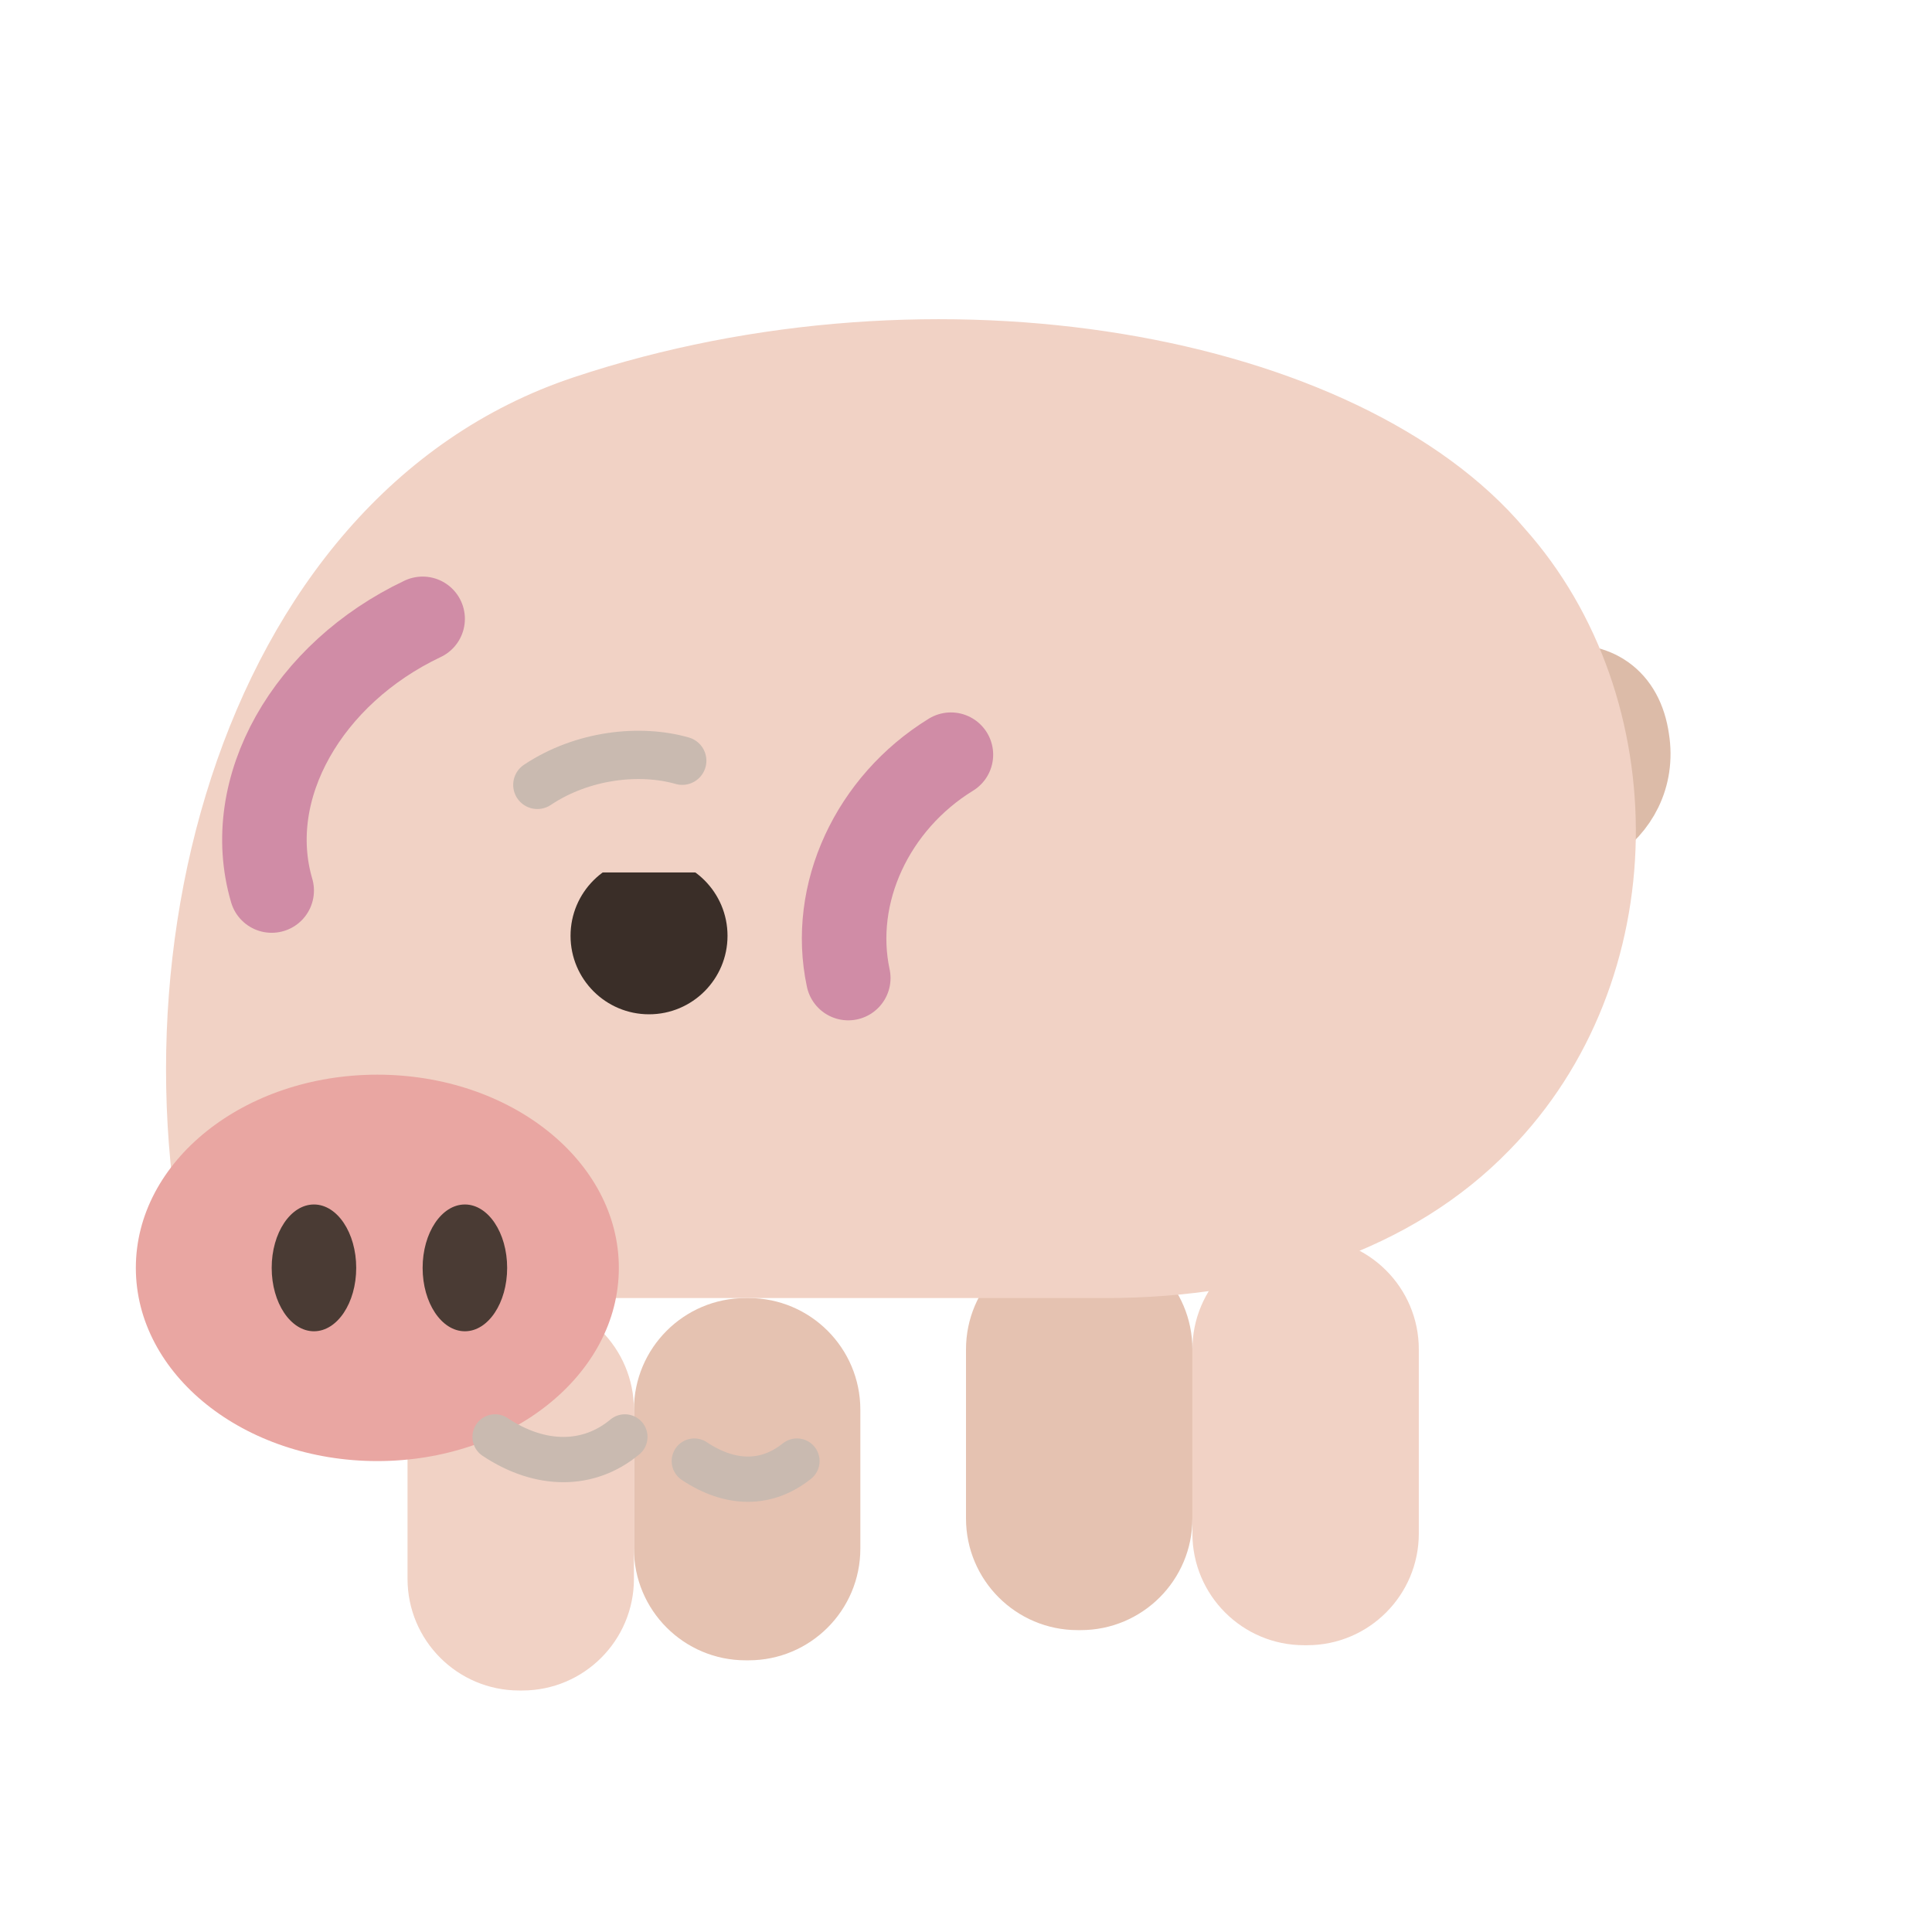
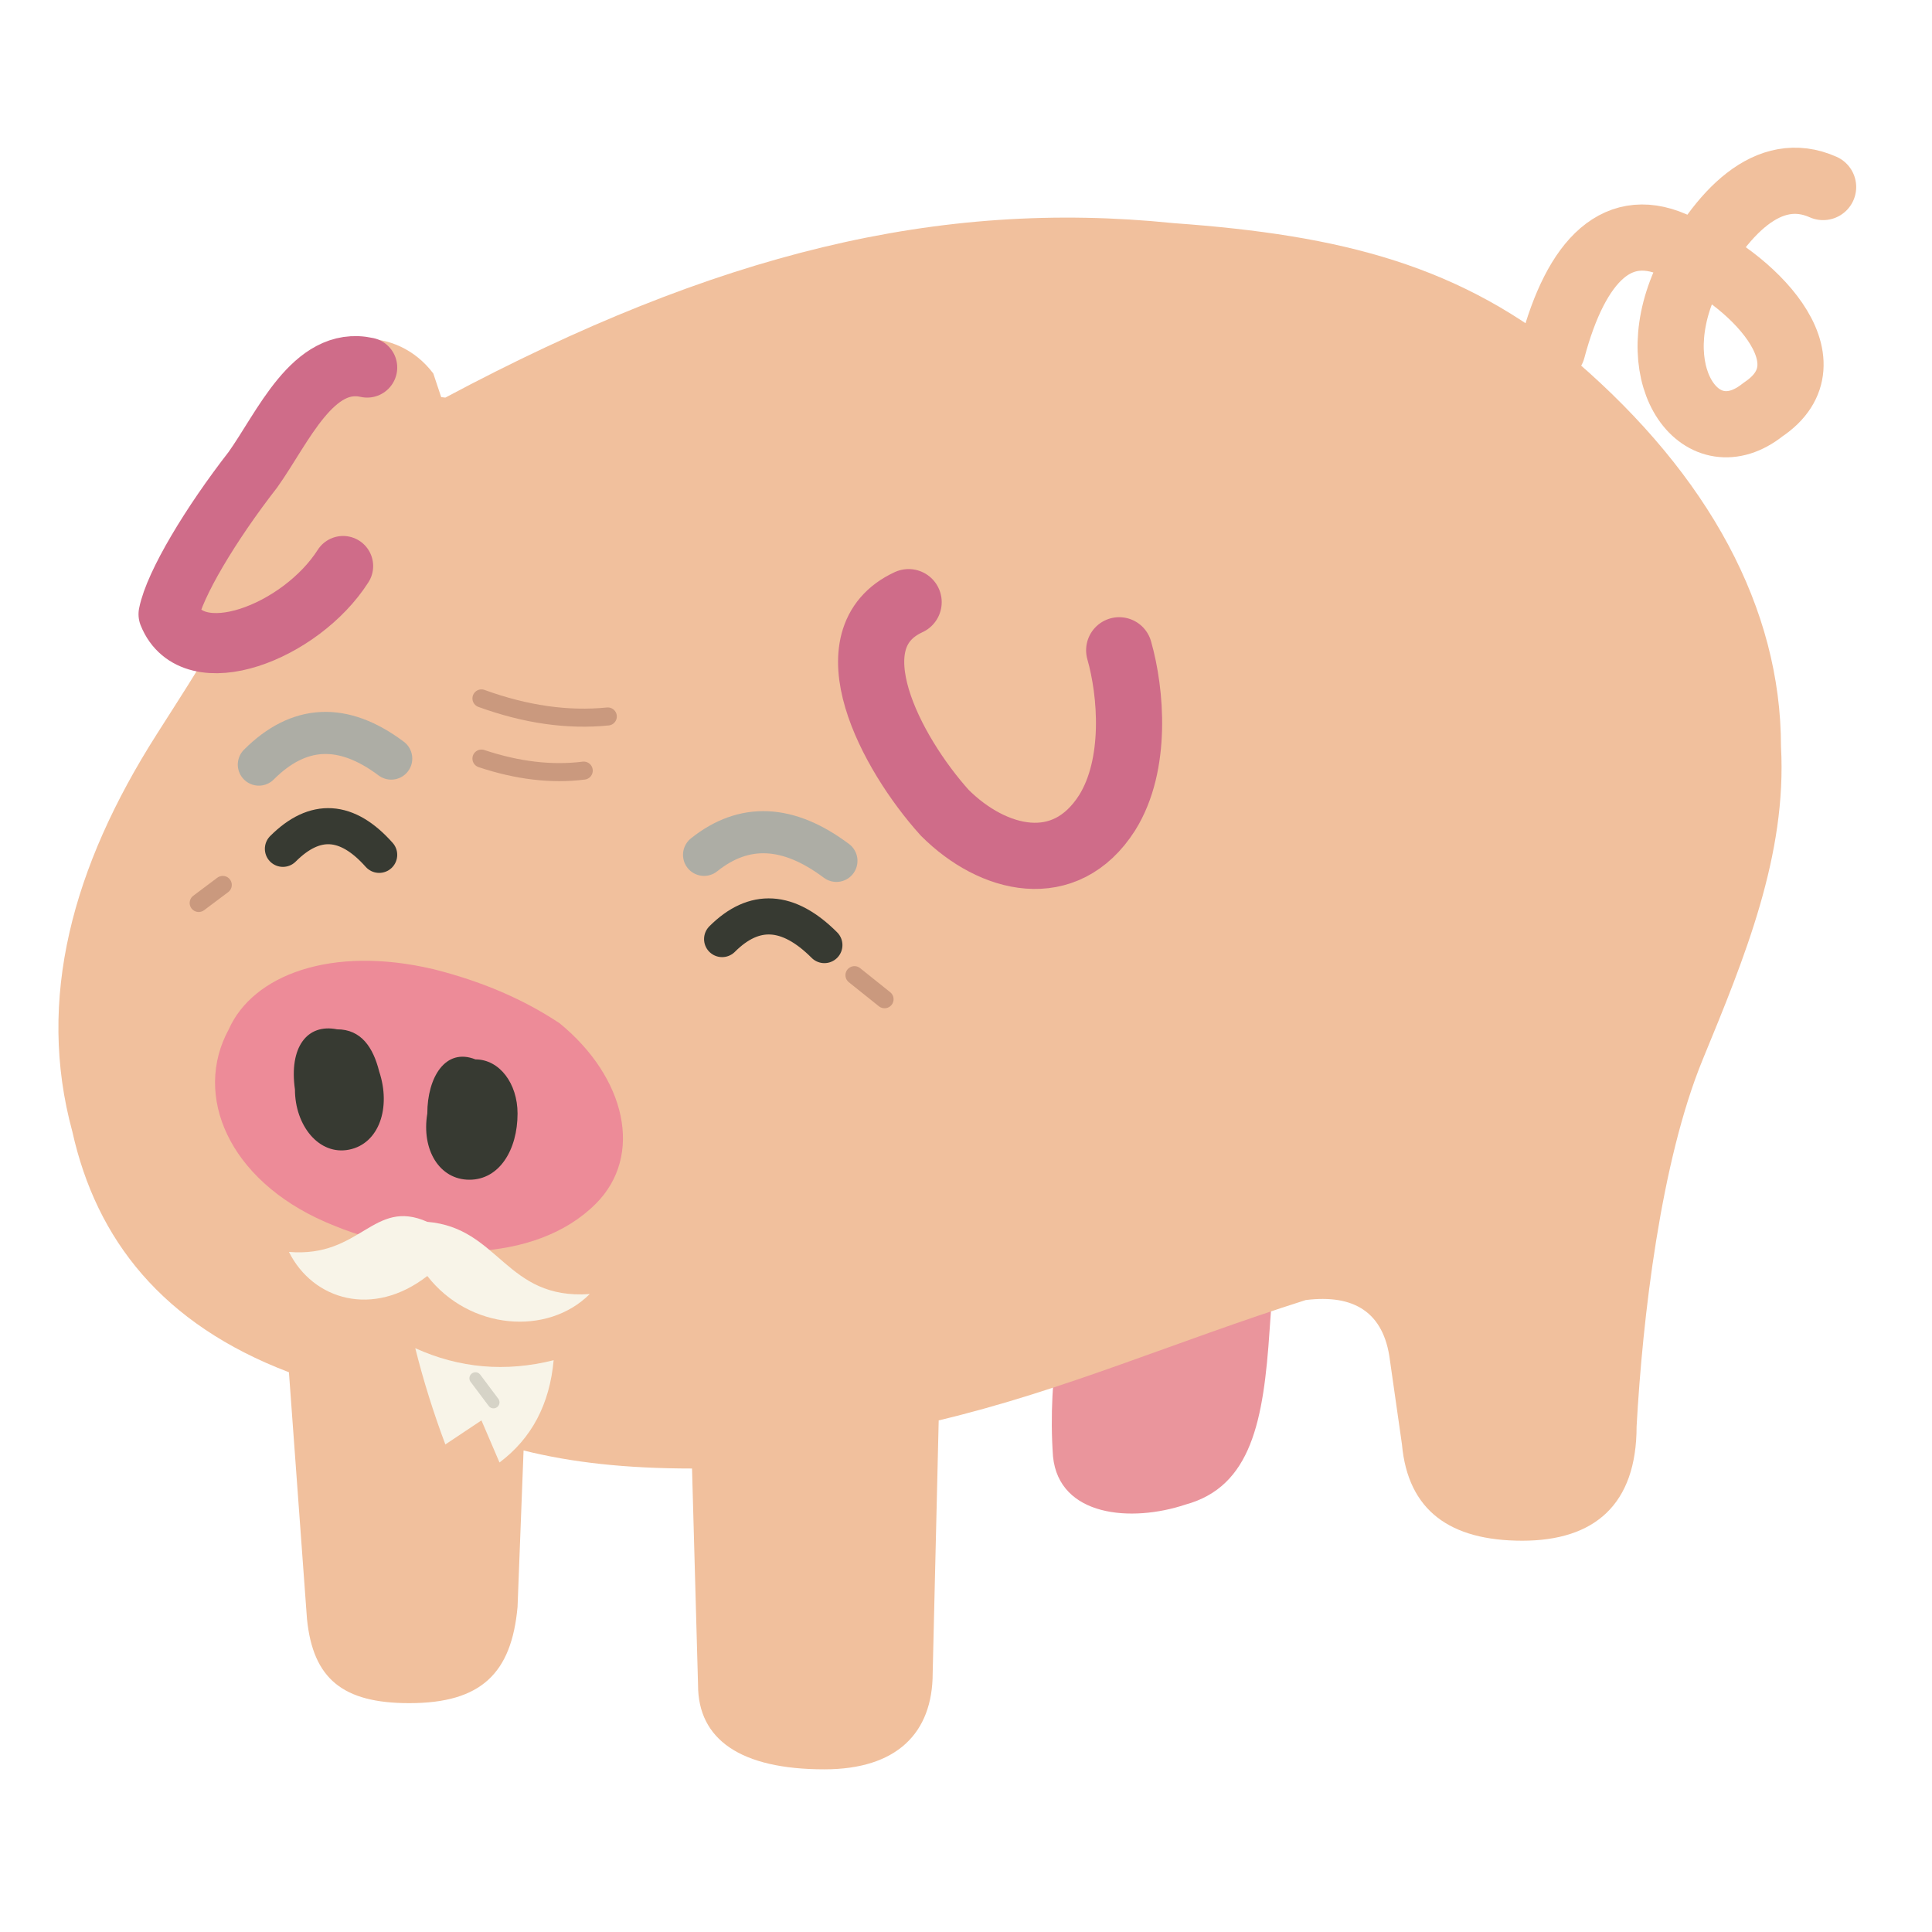
<svg xmlns="http://www.w3.org/2000/svg" viewBox="0 0 64 64" width="64" height="64" role="img" aria-label="老年猪">
-   <path d="M47 25.5c3.2-3.4 6.6-3.8 7-1 .4 2.5-2.4 4.1-4.2 2.9" fill="none" stroke="#DCBBA8" stroke-width="2.6" stroke-linecap="round" />
-   <rect x="32" y="41" width="7.5" height="13" rx="3.7" fill="#E5C2B1" />
-   <rect x="21" y="43" width="7.5" height="12" rx="3.7" fill="#E5C2B1" />
-   <path d="M7 45C3 33 7 16.5 19 12.5 31 8.5 45 11 50.5 17.5c5 5.6 5 15-.5 20.6-3.2 3.3-8 4.9-13.4 4.9H15.5c-4.6 0-7.6-1.6-8.5-4z" fill="#F1D2C5" />
-   <rect x="39.5" y="41" width="7.5" height="13.5" rx="3.7" fill="#F1D2C5" />
-   <rect x="13.5" y="43" width="7.5" height="13" rx="3.7" fill="#F1D2C5" />
-   <ellipse cx="12.5" cy="42" rx="8" ry="6.4" fill="#E9A6A2" />
-   <ellipse cx="10.4" cy="42" rx="1.4" ry="2.1" fill="#4A3B34" />
-   <ellipse cx="15.4" cy="42" rx="1.4" ry="2.1" fill="#4A3B34" />
-   <circle cx="21.5" cy="31" r="2.6" fill="#3A2E28" />
-   <path d="M18.4 28.9c1.7-1.7 4.5-1.7 6.2 0" fill="#F1D2C5" />
-   <path d="M14 20.5c-3.8 1.8-6 5.6-5 9" fill="none" stroke="#D08CA6" stroke-width="2.8" stroke-linecap="round" />
-   <path d="M31.5 25c-2.6 1.6-4 4.6-3.4 7.4" fill="none" stroke="#D08CA6" stroke-width="2.8" stroke-linecap="round" />
-   <path d="M17.8 26c1.5-1 3.4-1.2 4.8-.8" fill="none" stroke="#C9BAB0" stroke-width="1.6" stroke-linecap="round" />
-   <path d="M16.4 47.6c1.5 1 3.1 1 4.3 0M23 48.4c1.2.8 2.4.8 3.4 0" fill="none" stroke="#C9BAB0" stroke-width="1.5" stroke-linecap="round" />
+   <g transform="translate(-7.17 -0.78) scale(0.1993)" stroke-linecap="round" stroke-linejoin="round">
+     <path fill="#EA959C" d="M214 210C213 221 210 232 211 246C212 256 224 257 233 254C244 251 246 240 247 225L248 211Z" />
+     <path d="M294 62C298 47 305 40 315 45C327 50 341 64 329 72C319 80 309 67 316 51C322 39 330 31 339 35" fill="none" stroke="#F1C09D" stroke-width="11" />
+     <path fill="#F1C09D" d="M110 70C155 46 192 37 231 41C259 43 279 48 298 64C320 83 332 105 332 128C333 146 326 163 319 180C312 197 309 223 308 241C308 254 301 260 289 260C277 260 270 255 269 244L267 230C266 222 261 219 253 220C231 227 213 235 192 240L191 282C191 292 185 298 173 298C159 298 152 293 152 284L151 248C140 248 131 247 123 245L122 271C121 282 116 287 104 287C93 287 88 283 87 273L84 232C63 224 52 210 48 192C42 170 48 148 62 126C69 115 75 106 80 94C87 79 96 68 110 70Z" />
+     <path fill="#F1C09D" d="M63 107C64 97 75 81 84 68C90 58 102 58 108 66L115 87L90 113Z" />
+     <path d="M97 65C88 63 83 75 78 82C71 91 65 101 64 106C68 116 86 109 93 98" fill="none" stroke="#CF6C89" stroke-width="10" />
+     <path d="M187 104C174 110 184 129 193 139C201 147 213 150 220 139C225 131 224 119 222 112" fill="none" stroke="#CF6C89" stroke-width="11" />
+     <path d="M83 145Q91 137 99 146" fill="none" stroke="#373A32" stroke-width="6" />
+     <path d="M156 160Q164 152 173 161" fill="none" stroke="#373A32" stroke-width="6" />
+     <path fill="#ED8B98" d="M108 165C91 161 78 166 74 175C68 186 74 200 90 207C106 214 125 214 135 204C143 196 140 183 129 174C123 170 116 167 108 165Z" />
+     <path fill="#373A32" d="M92 175C87 174 84 178 85 185C85 191 89 196 94 195C99 194 101 188 99 182C98 178 96 175 92 175Z" />
+     <path fill="#373A32" d="M115 180C110 178 107 183 107 189C106 195 109 200 114 200C119 200 122 195 122 189C122 184 119 180 115 180Z" />
+     <path d="M79 131Q89 121 101 130M153 146Q163 138 175 147" fill="none" stroke="#ADADA5" stroke-width="7" />
+     <path d="M116 120Q127 124 137 123M116 130Q125 133 133 132M73 151L69 154M178 166L183 170" fill="none" stroke="#CA997E" stroke-width="3" />
+     <path d="M107 207C98 203 96 213 84 212C88 220 98 223 107 216C114 225 127 226 134 219C120 220 119 208 107 207Z" fill="#F8F4E8" />
+     <path d="M105 228Q116 233 128 230Q127 241 119 247L116 240L110 244Q107 236 105 228Z" fill="#F8F4E8" />
+     <path d="M115 233L118 237" stroke="#D6D3C7" stroke-width="2" />
+   </g>
</svg>
